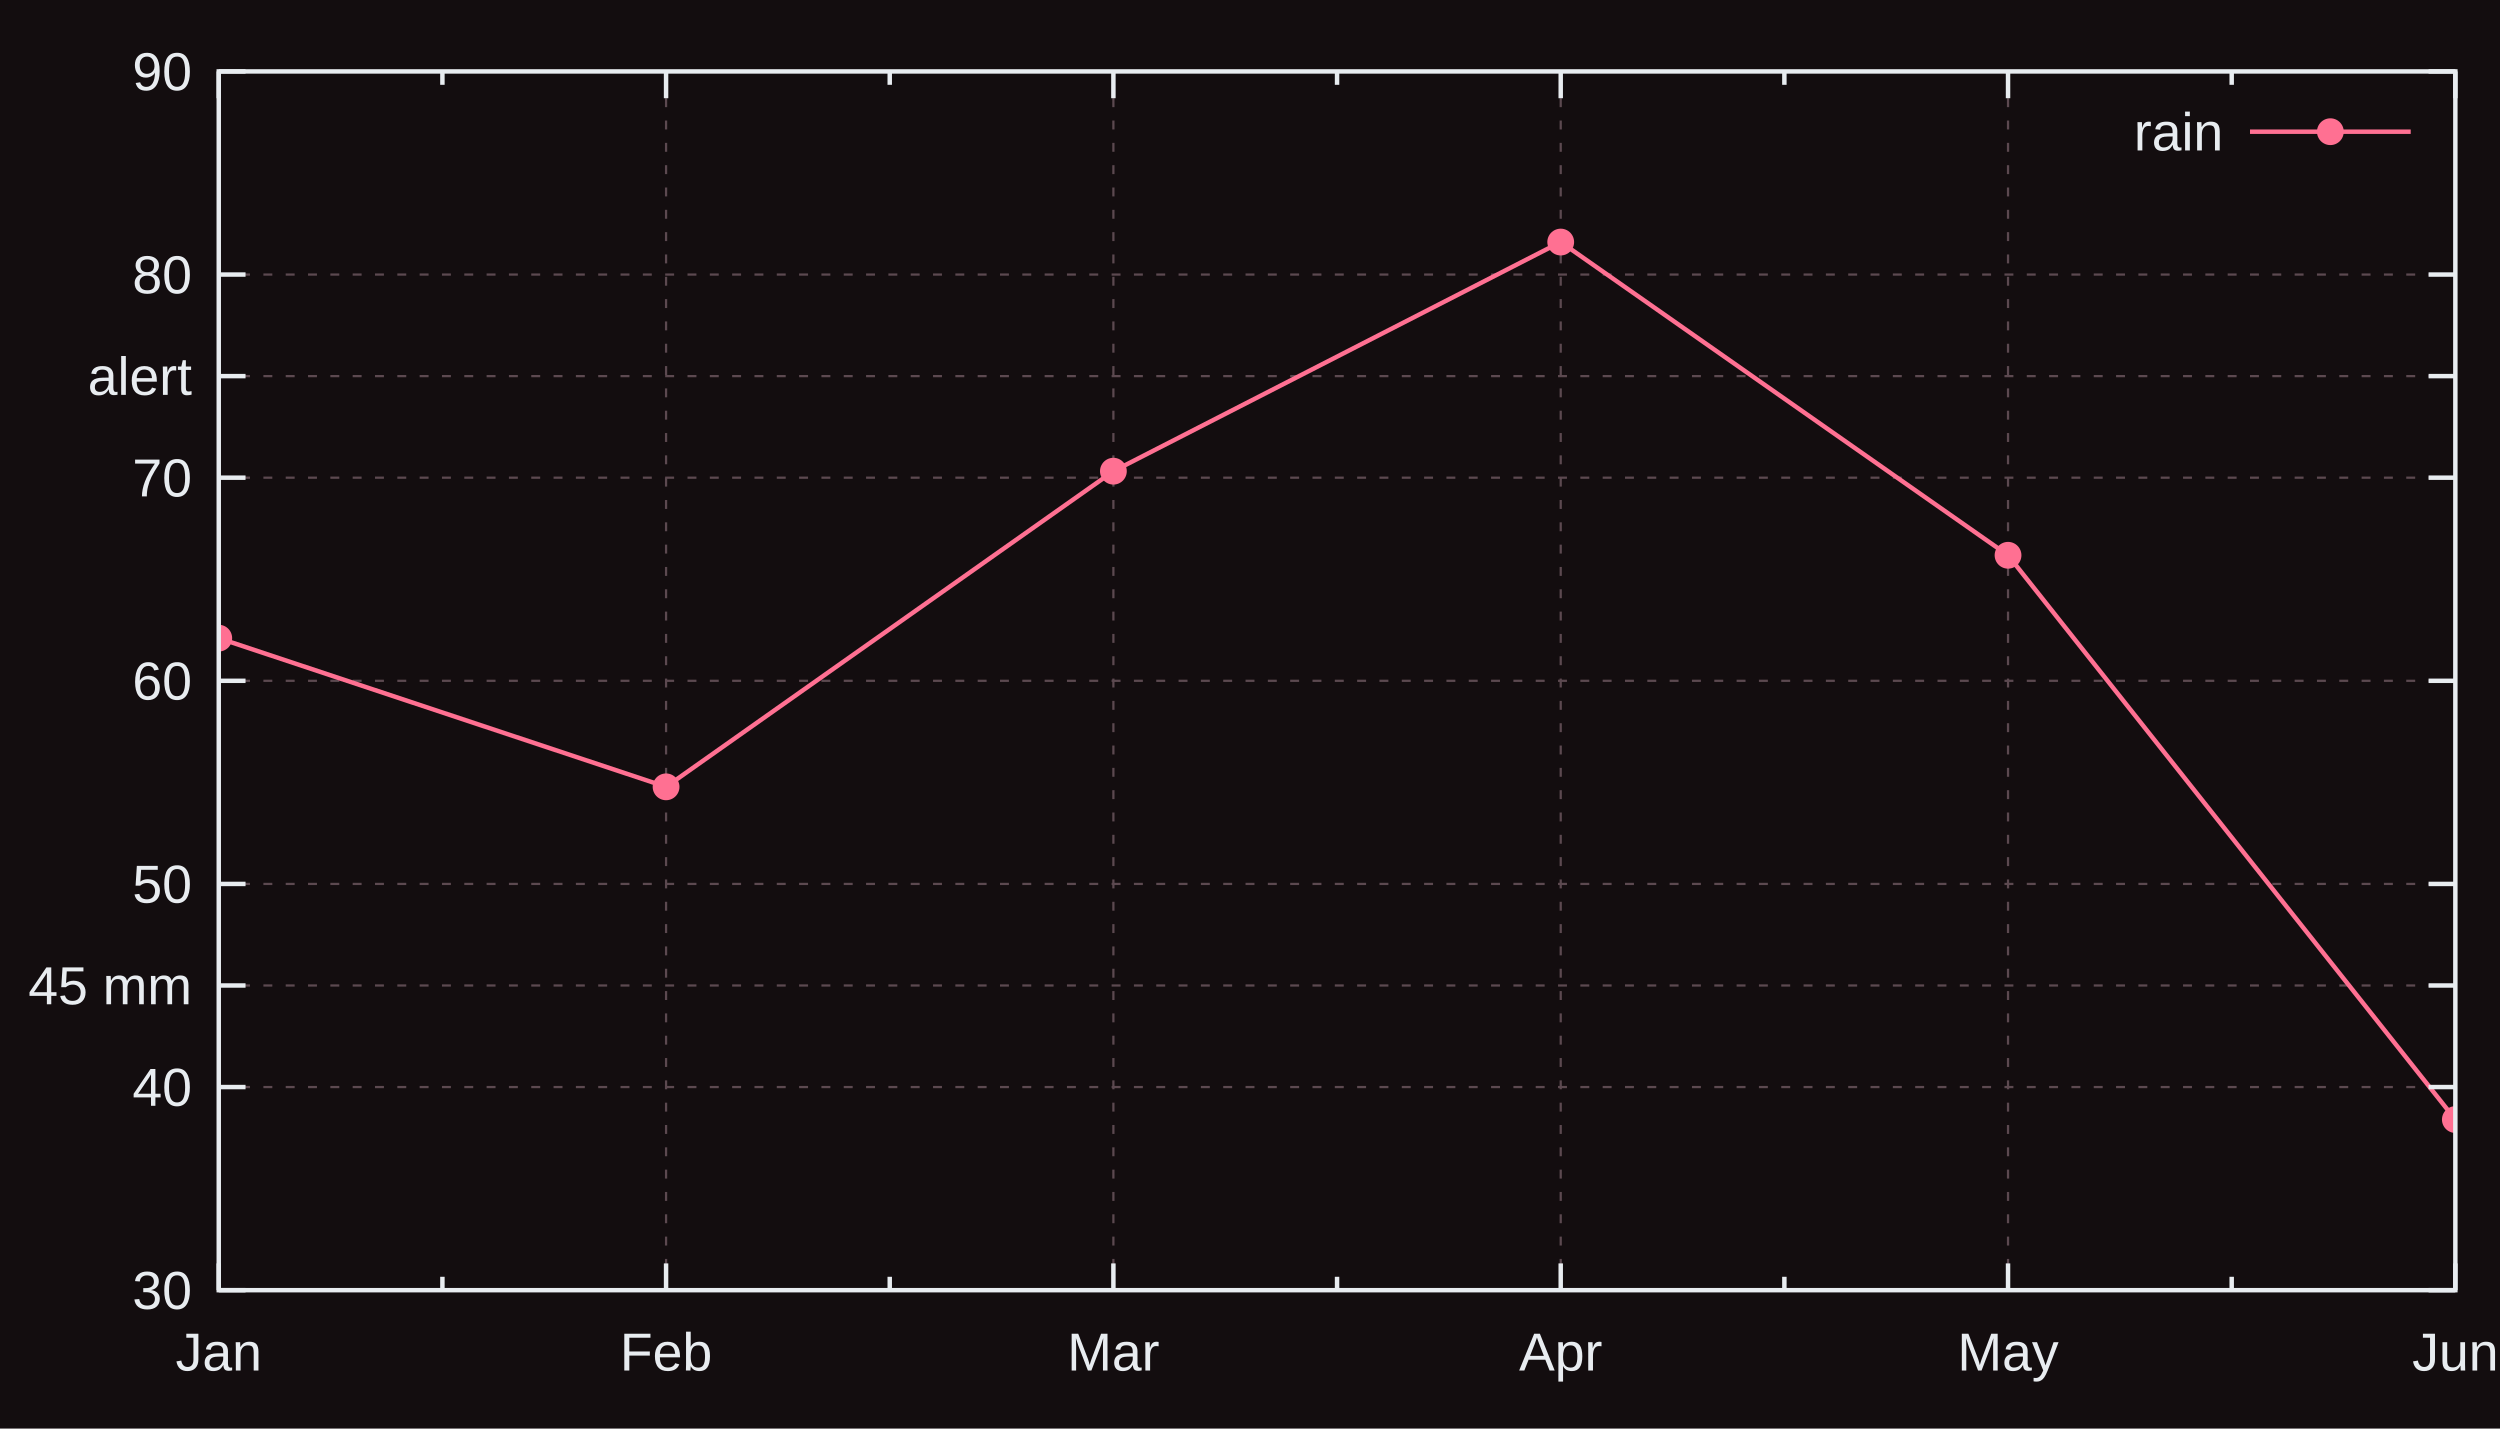
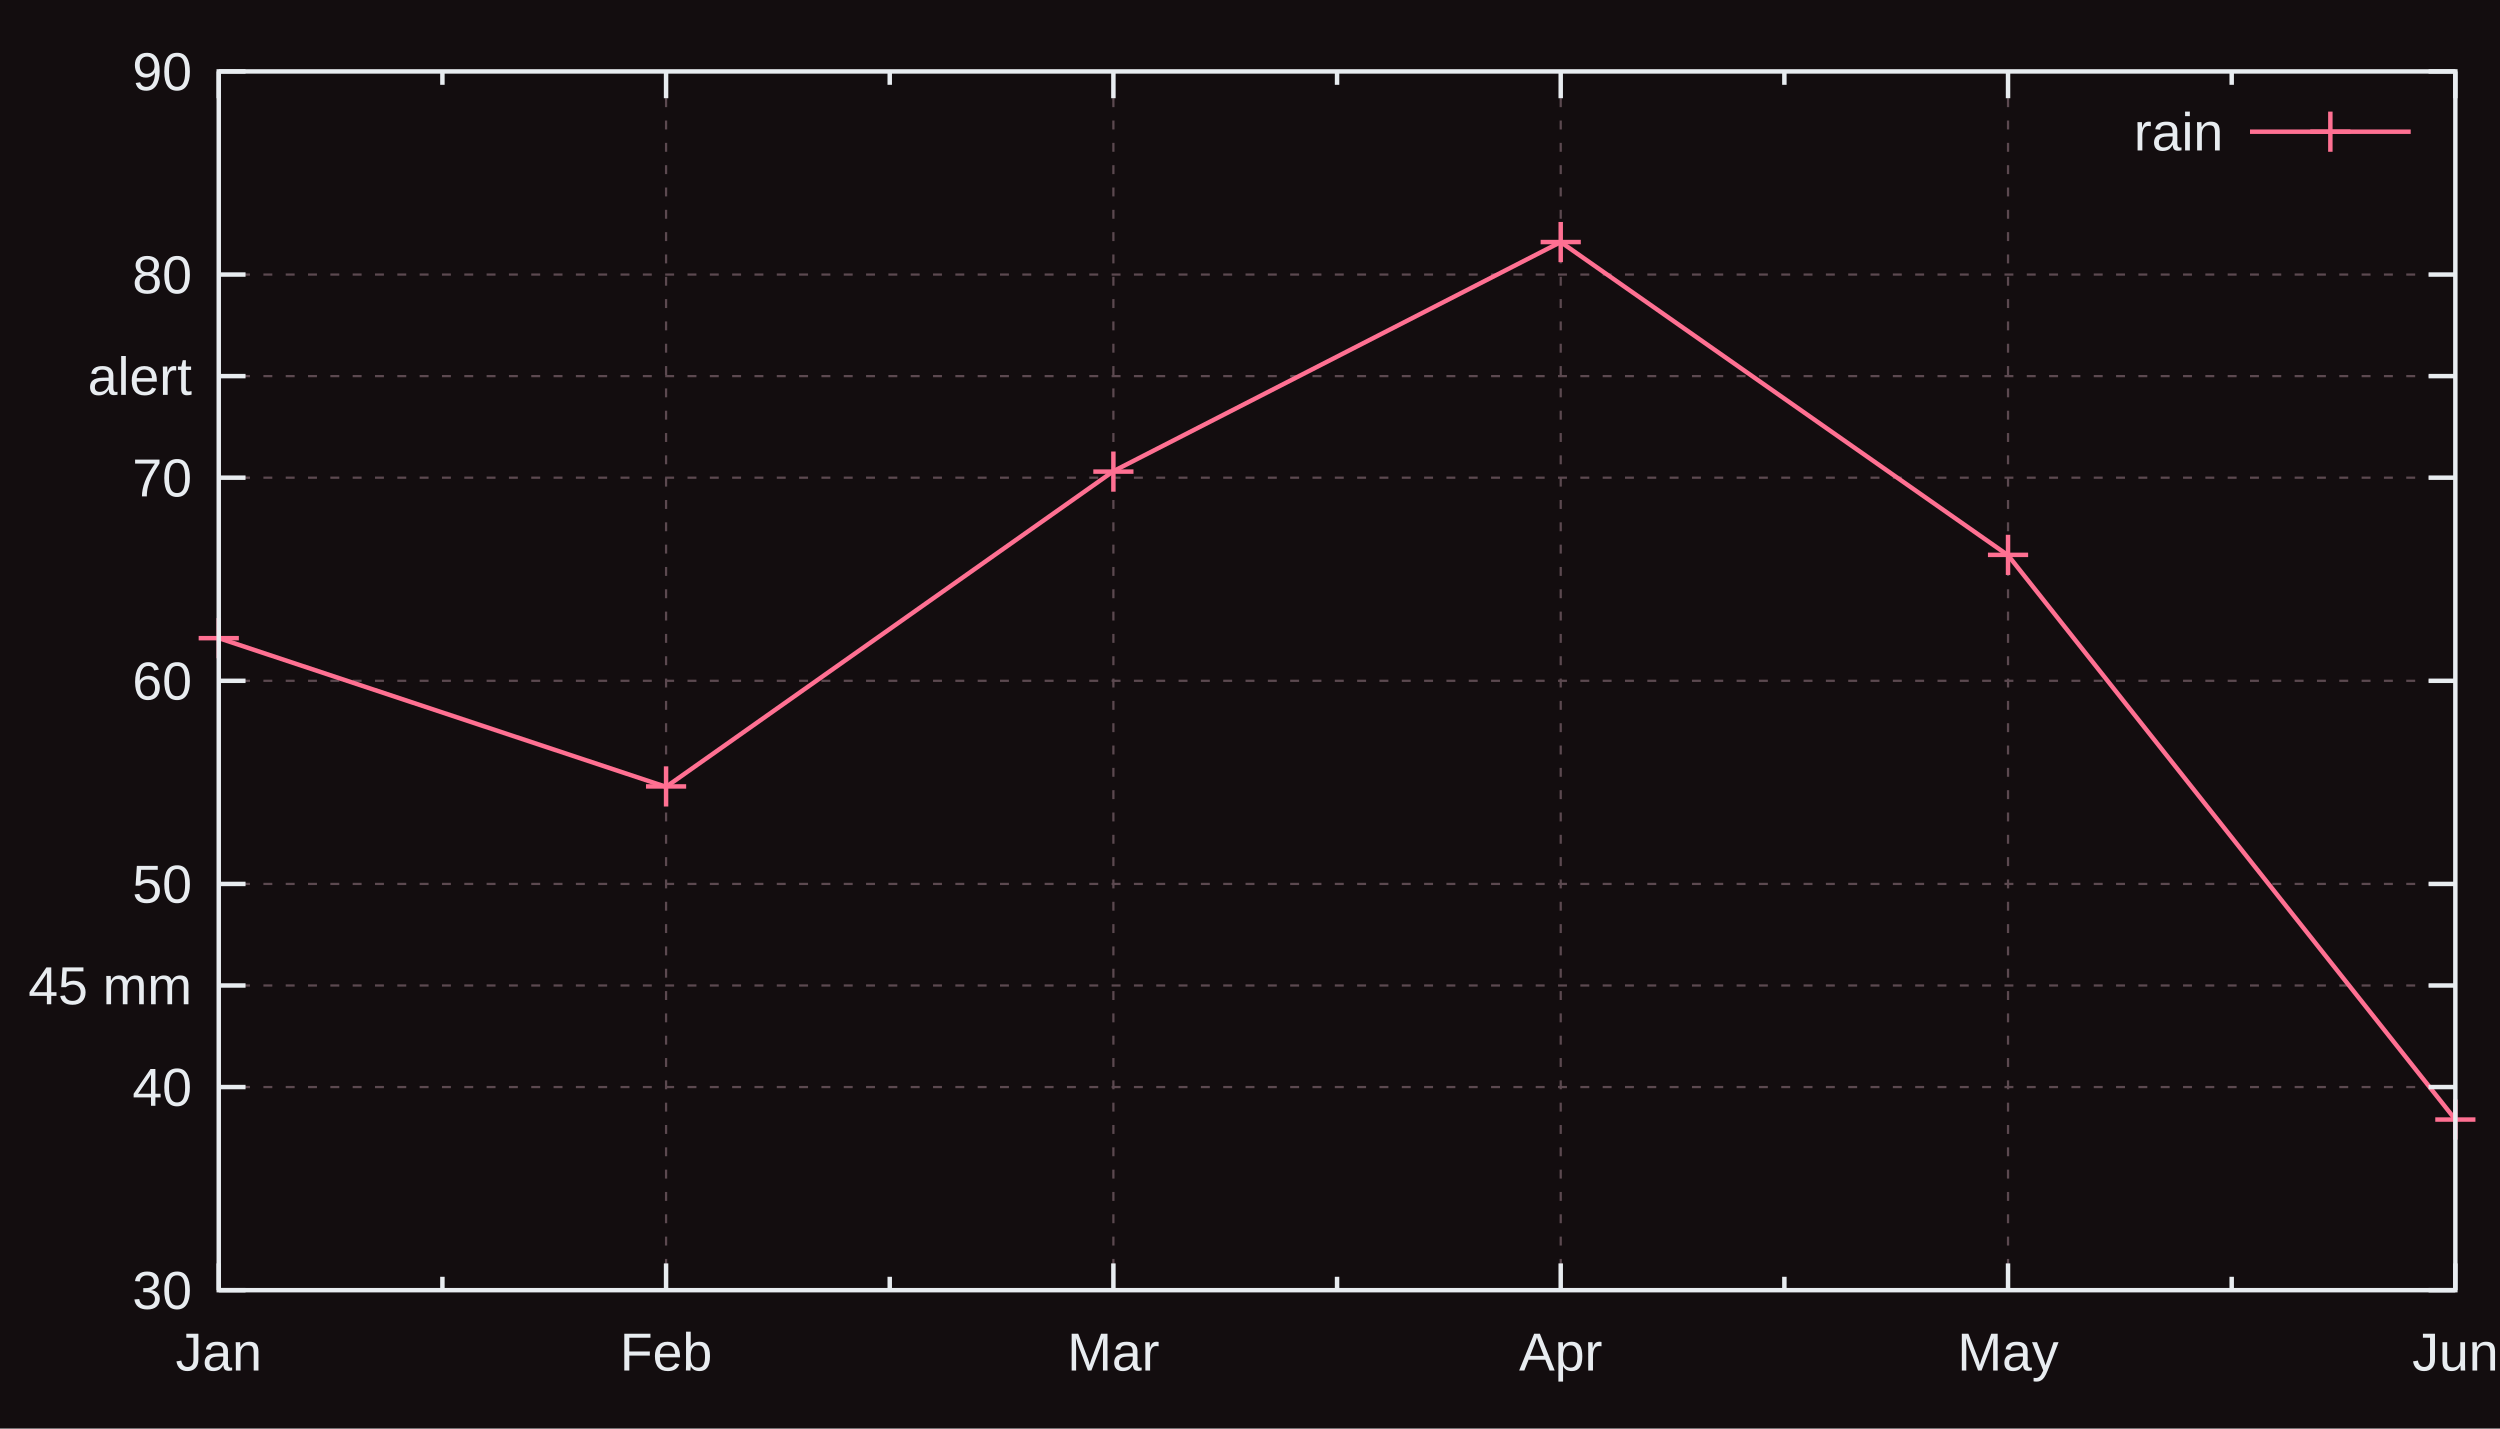
<svg xmlns="http://www.w3.org/2000/svg" width="560" height="320" viewBox="0 0 560 320" font-family="Arial,Helvetica,sans-serif" font-size="12" fill="#e8ecf0" data-theme="night" data-frame="#e8ecf0" data-grid-color="#5c4950">
  <rect x="0" y="0" width="560" height="320" fill="#130d0f" stroke="none" stroke-width="0" />
  <g class="fs-axes" data-area="49 550 16 289" data-x="1e0 6e0" data-y="3e1 9e1" data-log="0 0" data-grid="1" data-font-size="12" data-xtics="labels 1e0:Jan 1.5e0! 2e0:Feb 2.5e0! 3e0:Mar 3.5e0! 4e0:Apr 4.5e0! 5e0:May 5.5e0! 6e0:Jun" data-ytics="auto labels 7.5e1:alert 4.5e1:45%20mm" data-xformat="%h" data-yformat="%h">
    <g class="fs-grid">
      <polyline fill="none" stroke="#5c4950" stroke-width="0.5" stroke-dasharray="2,3" points="49,289 49,16" />
      <polyline fill="none" stroke="#5c4950" stroke-width="0.5" stroke-dasharray="2,3" points="149.2,289 149.2,16" />
      <polyline fill="none" stroke="#5c4950" stroke-width="0.5" stroke-dasharray="2,3" points="249.4,289 249.4,16" />
      <polyline fill="none" stroke="#5c4950" stroke-width="0.5" stroke-dasharray="2,3" points="349.6,289 349.6,16" />
      <polyline fill="none" stroke="#5c4950" stroke-width="0.5" stroke-dasharray="2,3" points="449.8,289 449.8,16" />
      <polyline fill="none" stroke="#5c4950" stroke-width="0.5" stroke-dasharray="2,3" points="550,289 550,16" />
      <polyline fill="none" stroke="#5c4950" stroke-width="0.5" stroke-dasharray="2,3" points="49,289 550,289" />
      <polyline fill="none" stroke="#5c4950" stroke-width="0.5" stroke-dasharray="2,3" points="49,243.5 550,243.5" />
      <polyline fill="none" stroke="#5c4950" stroke-width="0.5" stroke-dasharray="2,3" points="49,198 550,198" />
      <polyline fill="none" stroke="#5c4950" stroke-width="0.5" stroke-dasharray="2,3" points="49,152.5 550,152.5" />
      <polyline fill="none" stroke="#5c4950" stroke-width="0.5" stroke-dasharray="2,3" points="49,107 550,107" />
      <polyline fill="none" stroke="#5c4950" stroke-width="0.5" stroke-dasharray="2,3" points="49,61.5 550,61.5" />
      <polyline fill="none" stroke="#5c4950" stroke-width="0.5" stroke-dasharray="2,3" points="49,16 550,16" />
      <polyline fill="none" stroke="#5c4950" stroke-width="0.5" stroke-dasharray="2,3" points="49,84.25 550,84.25" />
      <polyline fill="none" stroke="#5c4950" stroke-width="0.5" stroke-dasharray="2,3" points="49,220.75 550,220.75" />
    </g>
    <svg class="fs-plot" x="49" y="16" width="501" height="273" viewBox="0 0 1 1" preserveAspectRatio="none" overflow="hidden">
      <g class="fs-series" data-series="1">
        <polyline fill="none" stroke="#ff7092" stroke-width="1" stroke-linejoin="round" vector-effect="non-scaling-stroke" points="0,0.465 0.2,0.587 0.4,0.328 0.6,0.14 0.8,0.397 1,0.86" />
-         <path fill="none" stroke="#ff7092" stroke-width="6" stroke-linecap="round" vector-effect="non-scaling-stroke" d="M0,0.465h0 M0.2,0.587h0 M0.4,0.328h0 M0.6,0.14h0 M0.8,0.397h0 M1,0.86h0" />
+         <path class="fs-pts" data-pt="1" data-size="9" data-lw="1" data-color="#ff7092" fill="none" stroke="none" d="M0,0.465 M0.2,0.587 M0.4,0.328 M0.6,0.14 M0.8,0.397 M1,0.86" />
      </g>
+     </svg>
+     <svg class="fs-marks" x="49" y="16" width="501" height="273" viewBox="0 0 501 273" overflow="visible">
+       <path data-series="1" fill="none" stroke="#ff7092" stroke-width="1" d="M-4.5,126.95H4.5M0,122.45V131.45M95.7,160.16H104.7M100.2,155.66V164.66M195.9,89.64H204.9M200.4,85.14V94.14M296.1,38.22H305.1M300.6,33.72V42.72M396.3,108.29H405.3M400.8,103.79V112.79M496.5,234.78H505.5M501,230.28V239.28" />
    </svg>
    <rect x="49" y="16" width="501" height="273" fill="none" stroke="#e8ecf0" stroke-width="1" />
    <g class="fs-xticks">
      <polyline fill="none" stroke="#e8ecf0" stroke-width="1" points="49,289 49,283" />
      <polyline fill="none" stroke="#e8ecf0" stroke-width="1" points="49,16 49,22" />
      <text x="49" y="307" text-anchor="middle">Jan</text>
      <polyline fill="none" stroke="#e8ecf0" stroke-width="1" points="99.1,289 99.1,286" />
      <polyline fill="none" stroke="#e8ecf0" stroke-width="1" points="99.1,16 99.1,19" />
      <polyline fill="none" stroke="#e8ecf0" stroke-width="1" points="149.2,289 149.2,283" />
      <polyline fill="none" stroke="#e8ecf0" stroke-width="1" points="149.2,16 149.2,22" />
      <text x="149.2" y="307" text-anchor="middle">Feb</text>
      <polyline fill="none" stroke="#e8ecf0" stroke-width="1" points="199.3,289 199.3,286" />
      <polyline fill="none" stroke="#e8ecf0" stroke-width="1" points="199.3,16 199.3,19" />
      <polyline fill="none" stroke="#e8ecf0" stroke-width="1" points="249.4,289 249.4,283" />
      <polyline fill="none" stroke="#e8ecf0" stroke-width="1" points="249.4,16 249.4,22" />
      <text x="249.4" y="307" text-anchor="middle">Mar</text>
      <polyline fill="none" stroke="#e8ecf0" stroke-width="1" points="299.5,289 299.5,286" />
      <polyline fill="none" stroke="#e8ecf0" stroke-width="1" points="299.5,16 299.5,19" />
      <polyline fill="none" stroke="#e8ecf0" stroke-width="1" points="349.6,289 349.6,283" />
      <polyline fill="none" stroke="#e8ecf0" stroke-width="1" points="349.6,16 349.6,22" />
      <text x="349.6" y="307" text-anchor="middle">Apr</text>
      <polyline fill="none" stroke="#e8ecf0" stroke-width="1" points="399.7,289 399.7,286" />
      <polyline fill="none" stroke="#e8ecf0" stroke-width="1" points="399.7,16 399.7,19" />
      <polyline fill="none" stroke="#e8ecf0" stroke-width="1" points="449.8,289 449.8,283" />
      <polyline fill="none" stroke="#e8ecf0" stroke-width="1" points="449.8,16 449.8,22" />
      <text x="449.8" y="307" text-anchor="middle">May</text>
      <polyline fill="none" stroke="#e8ecf0" stroke-width="1" points="499.9,289 499.9,286" />
      <polyline fill="none" stroke="#e8ecf0" stroke-width="1" points="499.9,16 499.9,19" />
      <polyline fill="none" stroke="#e8ecf0" stroke-width="1" points="550,289 550,283" />
      <polyline fill="none" stroke="#e8ecf0" stroke-width="1" points="550,16 550,22" />
      <text x="550" y="307" text-anchor="middle">Jun</text>
    </g>
    <g class="fs-yticks">
      <polyline fill="none" stroke="#e8ecf0" stroke-width="1" points="49,289 55,289" />
      <polyline fill="none" stroke="#e8ecf0" stroke-width="1" points="550,289 544,289" />
      <text x="43" y="293.2" text-anchor="end">30</text>
      <polyline fill="none" stroke="#e8ecf0" stroke-width="1" points="49,243.5 55,243.5" />
      <polyline fill="none" stroke="#e8ecf0" stroke-width="1" points="550,243.5 544,243.5" />
      <text x="43" y="247.7" text-anchor="end">40</text>
      <polyline fill="none" stroke="#e8ecf0" stroke-width="1" points="49,198 55,198" />
      <polyline fill="none" stroke="#e8ecf0" stroke-width="1" points="550,198 544,198" />
      <text x="43" y="202.2" text-anchor="end">50</text>
      <polyline fill="none" stroke="#e8ecf0" stroke-width="1" points="49,152.5 55,152.5" />
      <polyline fill="none" stroke="#e8ecf0" stroke-width="1" points="550,152.5 544,152.5" />
      <text x="43" y="156.7" text-anchor="end">60</text>
      <polyline fill="none" stroke="#e8ecf0" stroke-width="1" points="49,107 55,107" />
      <polyline fill="none" stroke="#e8ecf0" stroke-width="1" points="550,107 544,107" />
      <text x="43" y="111.2" text-anchor="end">70</text>
      <polyline fill="none" stroke="#e8ecf0" stroke-width="1" points="49,61.5 55,61.5" />
      <polyline fill="none" stroke="#e8ecf0" stroke-width="1" points="550,61.5 544,61.5" />
      <text x="43" y="65.7" text-anchor="end">80</text>
      <polyline fill="none" stroke="#e8ecf0" stroke-width="1" points="49,16 55,16" />
      <polyline fill="none" stroke="#e8ecf0" stroke-width="1" points="550,16 544,16" />
      <text x="43" y="20.2" text-anchor="end">90</text>
      <polyline fill="none" stroke="#e8ecf0" stroke-width="1" points="49,84.25 55,84.25" />
      <polyline fill="none" stroke="#e8ecf0" stroke-width="1" points="550,84.25 544,84.25" />
      <text x="43" y="88.45" text-anchor="end">alert</text>
      <polyline fill="none" stroke="#e8ecf0" stroke-width="1" points="49,220.75 55,220.75" />
      <polyline fill="none" stroke="#e8ecf0" stroke-width="1" points="550,220.75 544,220.75" />
      <text x="43" y="224.95" text-anchor="end">45 mm</text>
    </g>
    <g class="fs-key-entry" data-series="1">
      <polyline fill="none" stroke="#ff7092" stroke-width="1" points="504,29.5 540,29.5" />
-       <path fill="none" stroke="#ff7092" stroke-width="6" stroke-linecap="round" d="M522,29.5h0" />
+       <path fill="none" stroke="#ff7092" stroke-width="1" d="M517.5,29.5H526.5M522,25V34" />
      <text x="498" y="33.7" text-anchor="end">rain</text>
    </g>
  </g>
</svg>
